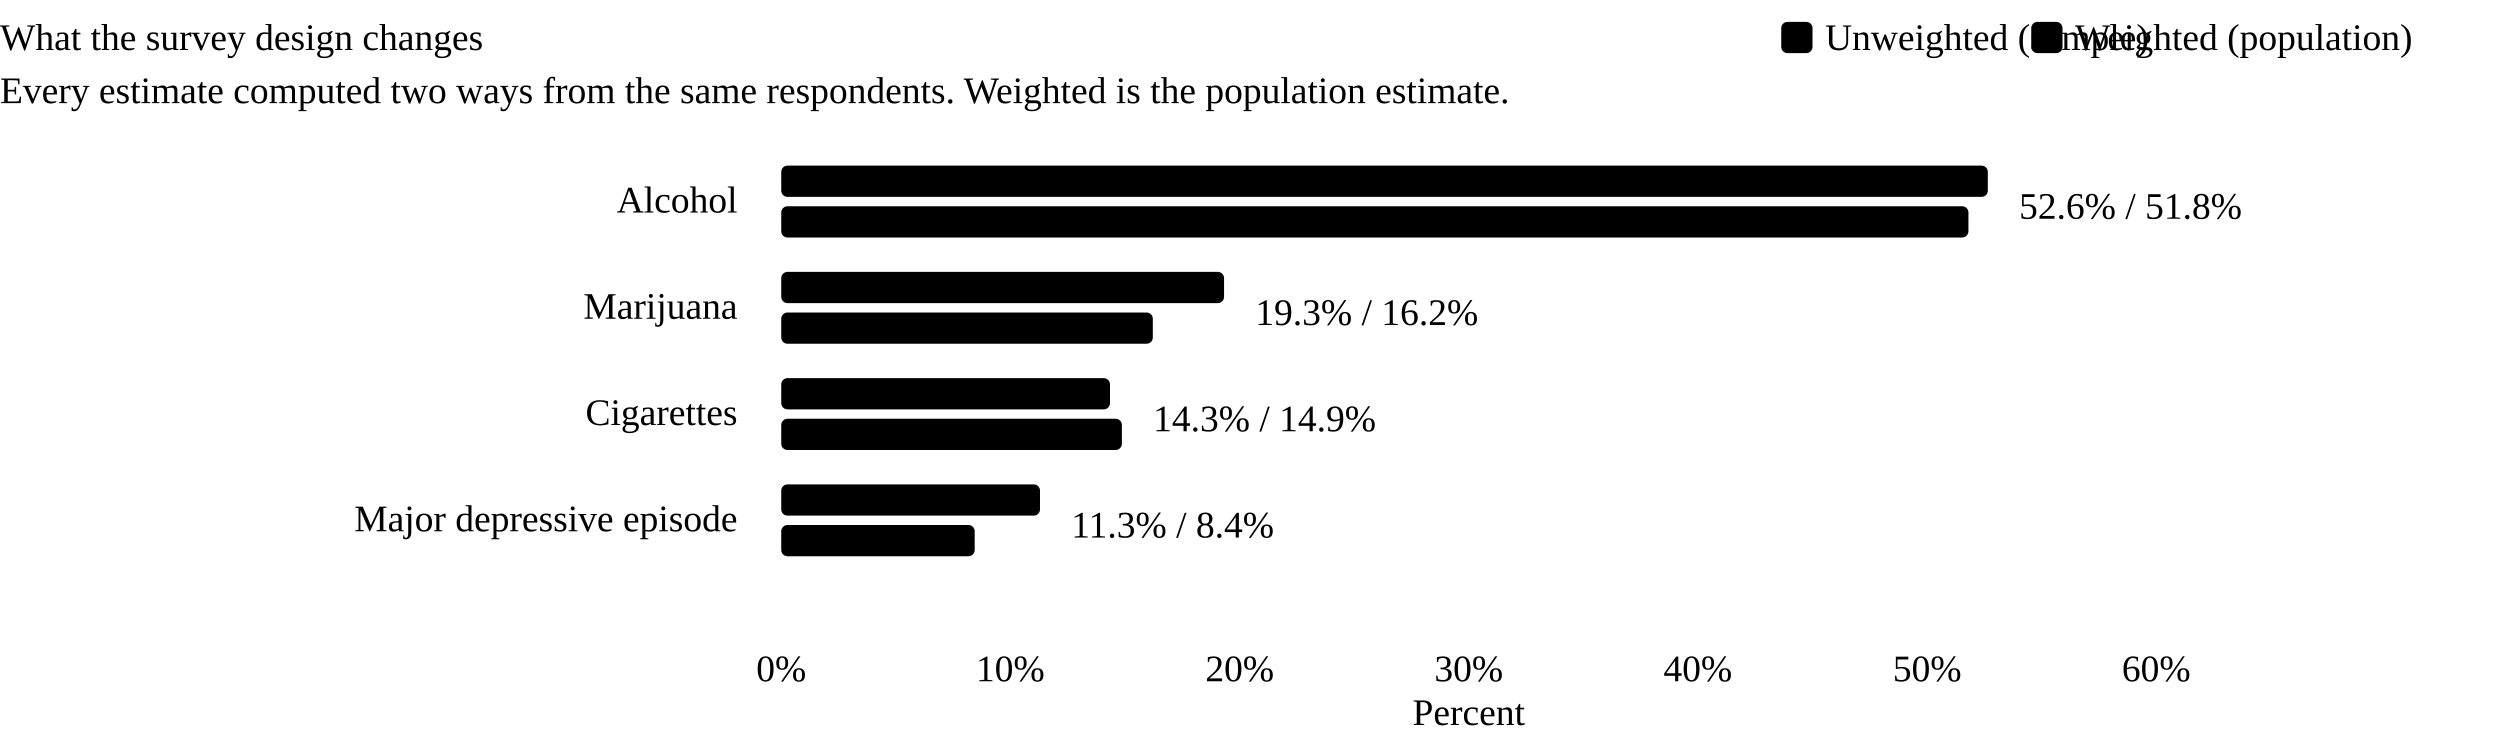
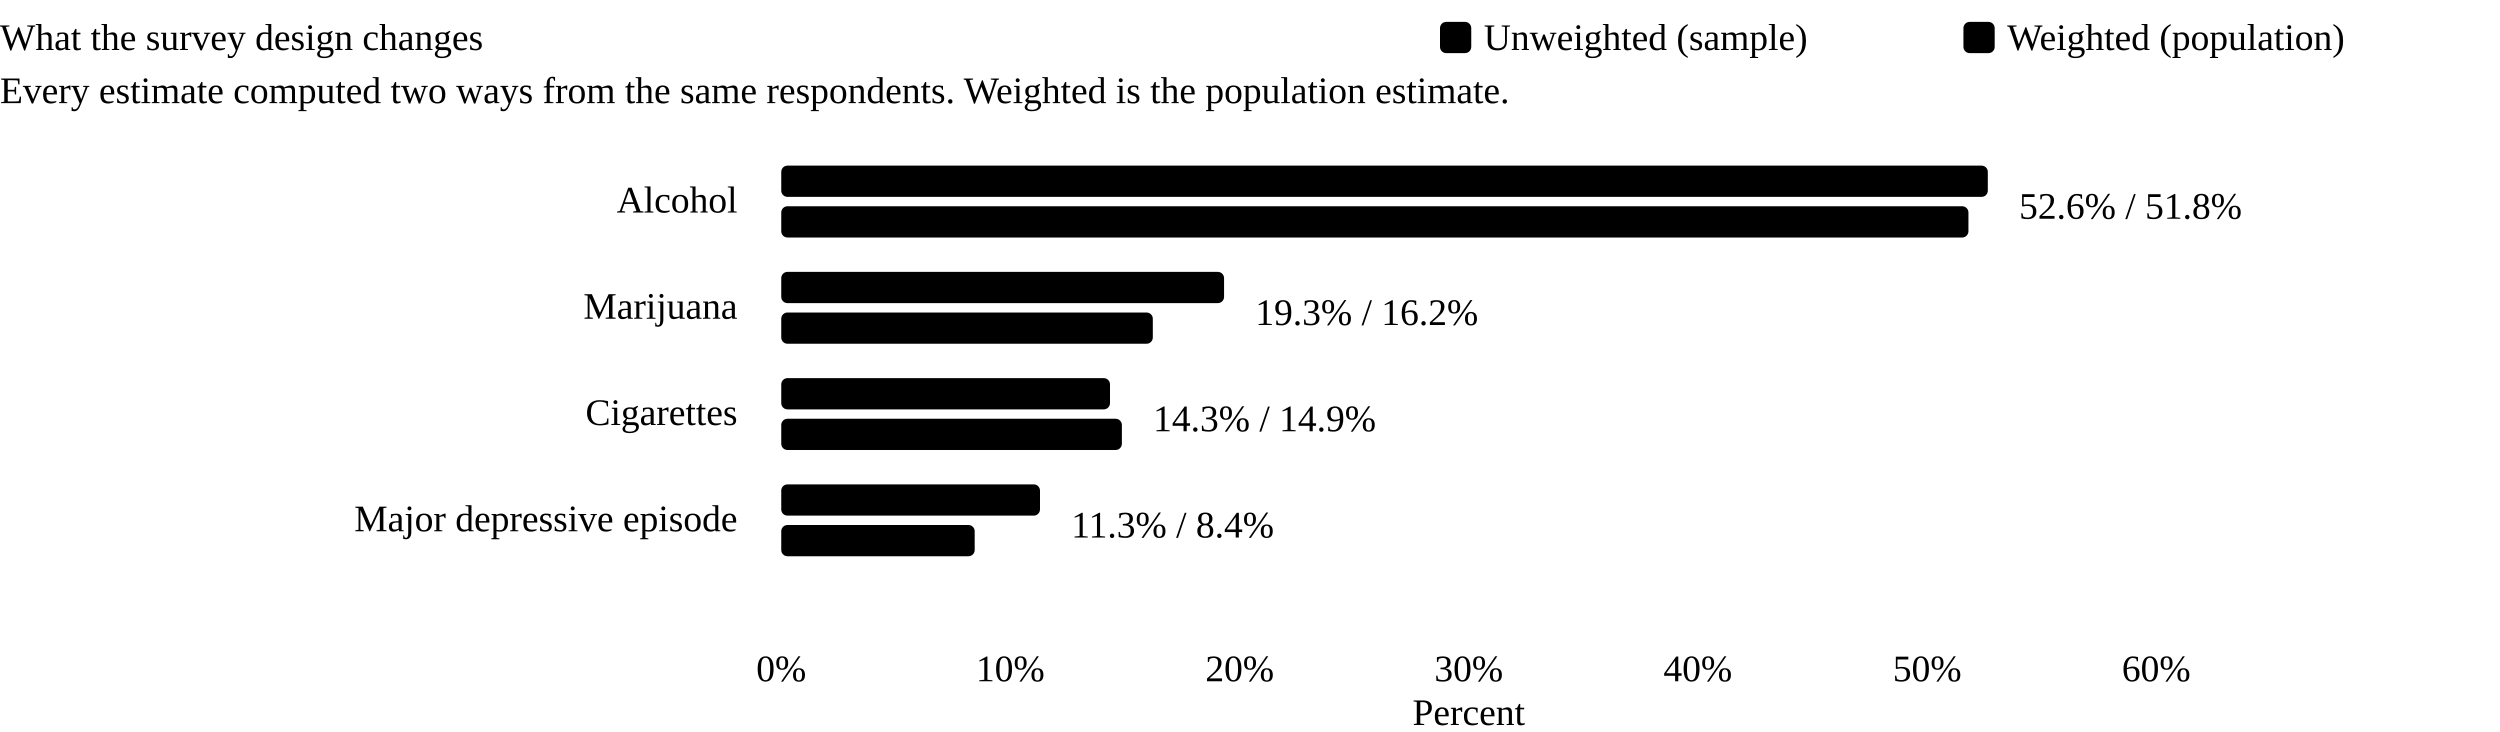
<svg class="fig" viewBox="0 0 800 234" role="img" aria-label="What the survey design changes">
  <text class="ttl" x="0.0" y="16.0" text-anchor="start">What the survey design changes</text>
  <text class="sub" x="0.0" y="33.0" text-anchor="start">Every estimate computed two ways from the same respondents. Weighted is the population estimate.</text>
-   <rect x="570" y="7" width="10" height="10" rx="2" class="m2f" />
-   <text class="leg" x="584.0" y="16.0" text-anchor="start">Unweighted (sample)</text>
-   <rect x="650" y="7" width="10" height="10" rx="2" class="m1f" />
-   <text class="leg" x="664.0" y="16.0" text-anchor="start">Weighted (population)</text>
+   <rect x="460.8" y="7" width="10" height="10" rx="2" class="m2f" />
+   <text class="leg" x="474.8" y="16.0" text-anchor="start">Unweighted (sample)</text>
+   <rect x="628.3" y="7" width="10" height="10" rx="2" class="m1f" />
+   <text class="leg" x="642.3" y="16.0" text-anchor="start">Weighted (population)</text>
  <line class="grid" x1="250.0" y1="50" x2="250.0" y2="182" />
  <text class="ax" x="250.0" y="218.0" text-anchor="middle">0%</text>
  <line class="grid" x1="323.3" y1="50" x2="323.3" y2="182" />
  <text class="ax" x="323.3" y="218.0" text-anchor="middle">10%</text>
  <line class="grid" x1="396.7" y1="50" x2="396.7" y2="182" />
  <text class="ax" x="396.7" y="218.0" text-anchor="middle">20%</text>
  <line class="grid" x1="470.0" y1="50" x2="470.0" y2="182" />
  <text class="ax" x="470.0" y="218.0" text-anchor="middle">30%</text>
  <line class="grid" x1="543.3" y1="50" x2="543.3" y2="182" />
  <text class="ax" x="543.3" y="218.0" text-anchor="middle">40%</text>
  <line class="grid" x1="616.7" y1="50" x2="616.7" y2="182" />
  <text class="ax" x="616.7" y="218.0" text-anchor="middle">50%</text>
  <line class="grid" x1="690.0" y1="50" x2="690.0" y2="182" />
  <text class="ax" x="690.0" y="218.0" text-anchor="middle">60%</text>
  <text class="ax" x="470.0" y="232.0" text-anchor="middle">Percent</text>
  <text class="lab" x="236.0" y="68.0" text-anchor="end">Alcohol</text>
  <rect class="m2f" x="250" y="53" width="386.1" height="10" rx="2" />
  <rect class="m1f" x="250" y="66" width="379.9" height="10" rx="2" />
-   <text class="val" x="646.1" y="70.0" text-anchor="start">52.6%  /  51.8%</text>
+   <text class="val halo" x="646.1" y="70.0" text-anchor="start" paint-order="stroke">52.6%  /  51.8%</text>
  <text class="lab" x="236.0" y="102.0" text-anchor="end">Marijuana</text>
  <rect class="m2f" x="250" y="87" width="141.7" height="10" rx="2" />
  <rect class="m1f" x="250" y="100" width="118.9" height="10" rx="2" />
-   <text class="val" x="401.7" y="104.0" text-anchor="start">19.3%  /  16.2%</text>
+   <text class="val halo" x="401.7" y="104.0" text-anchor="start" paint-order="stroke">19.3%  /  16.2%</text>
  <text class="lab" x="236.0" y="136.0" text-anchor="end">Cigarettes</text>
  <rect class="m2f" x="250" y="121" width="105.2" height="10" rx="2" />
  <rect class="m1f" x="250" y="134" width="109.0" height="10" rx="2" />
-   <text class="val" x="369.0" y="138.0" text-anchor="start">14.3%  /  14.9%</text>
+   <text class="val halo" x="369.0" y="138.0" text-anchor="start" paint-order="stroke">14.3%  /  14.9%</text>
  <text class="lab" x="236.0" y="170.0" text-anchor="end">Major depressive episode</text>
  <rect class="m2f" x="250" y="155" width="82.8" height="10" rx="2" />
  <rect class="m1f" x="250" y="168" width="61.9" height="10" rx="2" />
-   <text class="val" x="342.8" y="172.0" text-anchor="start">11.3%  /  8.4%</text>
+   <text class="val halo" x="342.8" y="172.0" text-anchor="start" paint-order="stroke">11.3%  /  8.4%</text>
  <line class="axis" x1="250" y1="50" x2="250" y2="182" />
</svg>
